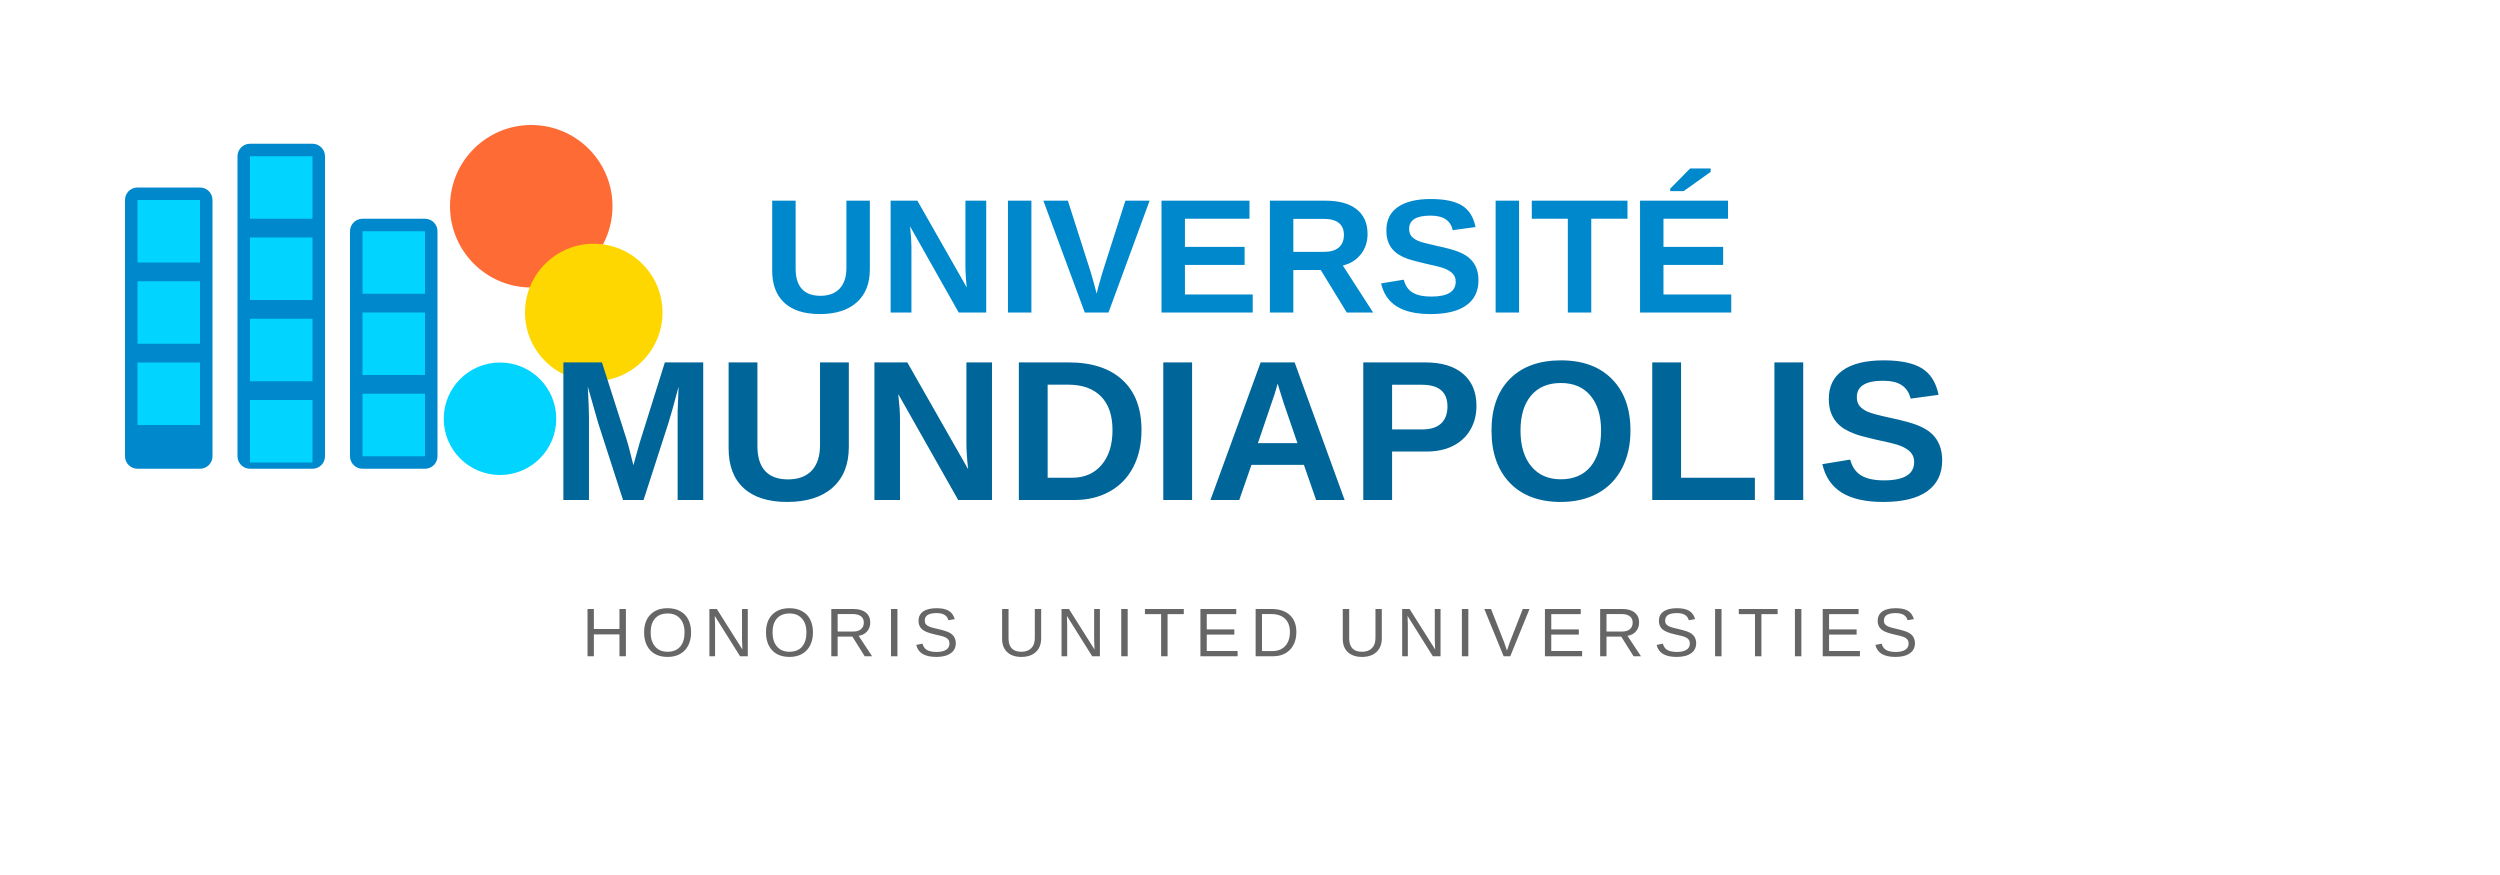
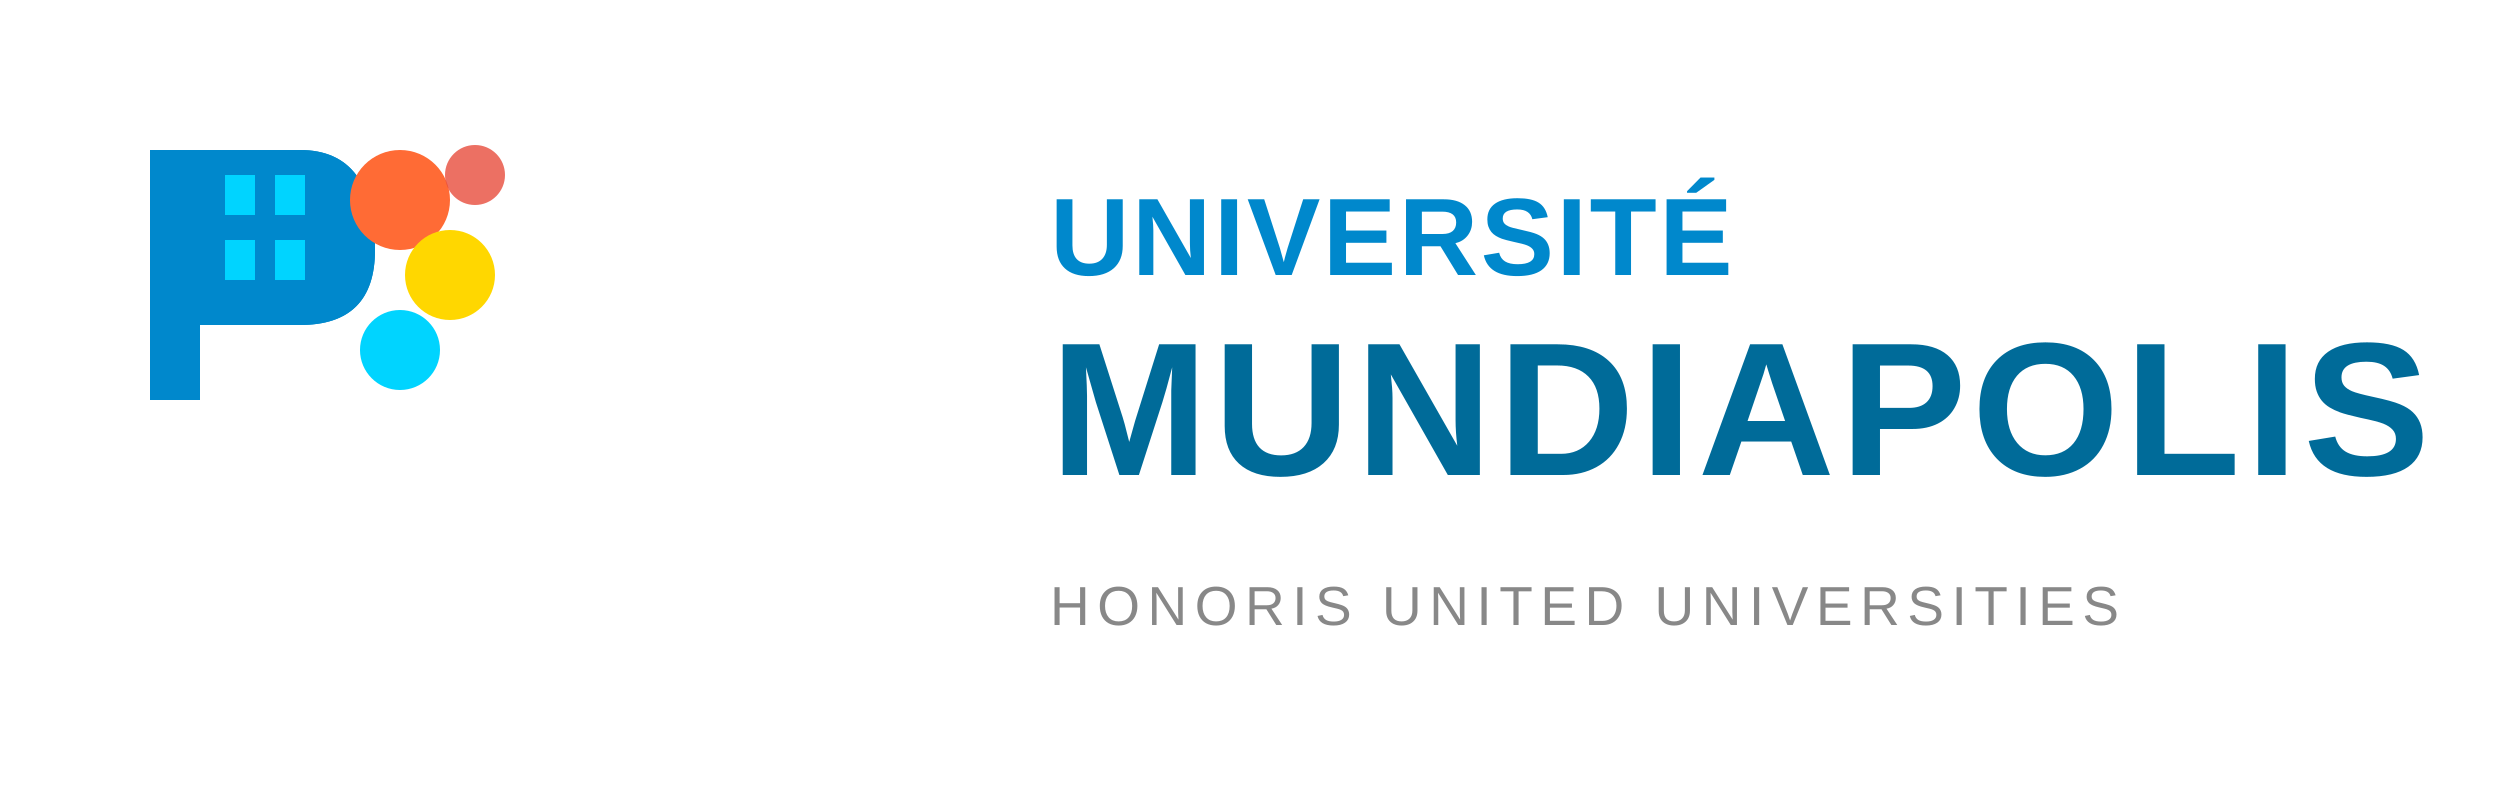
- <svg xmlns="http://www.w3.org/2000/svg" width="400" height="140" viewBox="0 0 400 140">
+ <svg xmlns="http://www.w3.org/2000/svg" width="500" height="160" viewBox="0 0 500 160">
  <defs>
-     <linearGradient id="logoGrad1" x1="0%" y1="0%" x2="100%" y2="100%">
+     <linearGradient id="grad1" x1="0%" y1="0%" x2="100%" y2="100%">
      <stop offset="0%" style="stop-color:#0088cc;stop-opacity:1" />
-       <stop offset="100%" style="stop-color:#006699;stop-opacity:1" />
-     </linearGradient>
-     <linearGradient id="logoGrad2" x1="0%" y1="0%" x2="100%" y2="0%">
-       <stop offset="0%" style="stop-color:#ff6b35;stop-opacity:1" />
-       <stop offset="50%" style="stop-color:#ffd700;stop-opacity:1" />
-       <stop offset="100%" style="stop-color:#00d4ff;stop-opacity:1" />
+       <stop offset="100%" style="stop-color:#006b99;stop-opacity:1" />
    </linearGradient>
  </defs>
-   <g transform="translate(20, 15)">
-     <rect x="0" y="15" width="14" height="45" fill="#0088cc" rx="2" />
-     <rect x="2" y="17" width="10" height="10" fill="#00d4ff" />
-     <rect x="2" y="30" width="10" height="10" fill="#00d4ff" />
-     <rect x="2" y="43" width="10" height="10" fill="#00d4ff" />
-     <rect x="18" y="8" width="14" height="52" fill="#0088cc" rx="2" />
-     <rect x="20" y="10" width="10" height="10" fill="#00d4ff" />
-     <rect x="20" y="23" width="10" height="10" fill="#00d4ff" />
-     <rect x="20" y="36" width="10" height="10" fill="#00d4ff" />
-     <rect x="20" y="49" width="10" height="10" fill="#00d4ff" />
-     <rect x="36" y="20" width="14" height="40" fill="#0088cc" rx="2" />
-     <rect x="38" y="22" width="10" height="10" fill="#00d4ff" />
-     <rect x="38" y="35" width="10" height="10" fill="#00d4ff" />
-     <rect x="38" y="48" width="10" height="10" fill="#00d4ff" />
-     <circle cx="65" cy="18" r="13" fill="#ff6b35" />
-     <circle cx="75" cy="35" r="11" fill="#ffd700" />
-     <circle cx="60" cy="52" r="9" fill="#00d4ff" />
+   <g transform="translate(30, 30)">
+     <path d="M 10 0 L 30 0 Q 45 0 45 20 Q 45 35 30 35 L 10 35 Z" fill="#0088cc" stroke="none" />
+     <path d="M 10 0 L 30 0 Q 45 0 45 20 Q 45 35 30 35 L 10 35 L 10 50 L 0 50 L 0 0 Z" fill="#0088cc" />
+     <rect x="15" y="5" width="6" height="8" fill="#00d4ff" />
+     <rect x="25" y="5" width="6" height="8" fill="#00d4ff" />
+     <rect x="15" y="18" width="6" height="8" fill="#00d4ff" />
+     <rect x="25" y="18" width="6" height="8" fill="#00d4ff" />
+     <circle cx="50" cy="10" r="10" fill="#ff6b35" />
+     <circle cx="60" cy="25" r="9" fill="#ffd700" />
+     <circle cx="50" cy="40" r="8" fill="#00d4ff" />
+     <circle cx="65" cy="5" r="6" fill="#e74c3c" opacity="0.8" />
  </g>
  <g>
-     <text x="200" y="50" font-family="Arial, Helvetica, sans-serif" font-size="26" font-weight="bold" fill="#0088cc" text-anchor="middle">UNIVERSITÉ</text>
-     <text x="200" y="80" font-family="Arial, Helvetica, sans-serif" font-size="32" font-weight="bold" fill="#006699" text-anchor="middle">MUNDIAPOLIS</text>
-     <text x="200" y="105" font-family="Arial, Helvetica, sans-serif" font-size="11" fill="#666666" text-anchor="middle" letter-spacing="1.5">HONORIS UNITED UNIVERSITIES</text>
+     <text x="210" y="55" font-family="Arial, Helvetica, sans-serif" font-size="22" font-weight="600" fill="#0088cc" letter-spacing="0.5">UNIVERSITÉ</text>
+     <text x="210" y="95" font-family="Arial, Helvetica, sans-serif" font-size="38" font-weight="bold" fill="#006b99" letter-spacing="1">MUNDIAPOLIS</text>
+     <text x="210" y="125" font-family="Arial, Helvetica, sans-serif" font-size="11" fill="#888888" letter-spacing="1.5">HONORIS UNITED UNIVERSITIES</text>
  </g>
</svg>
